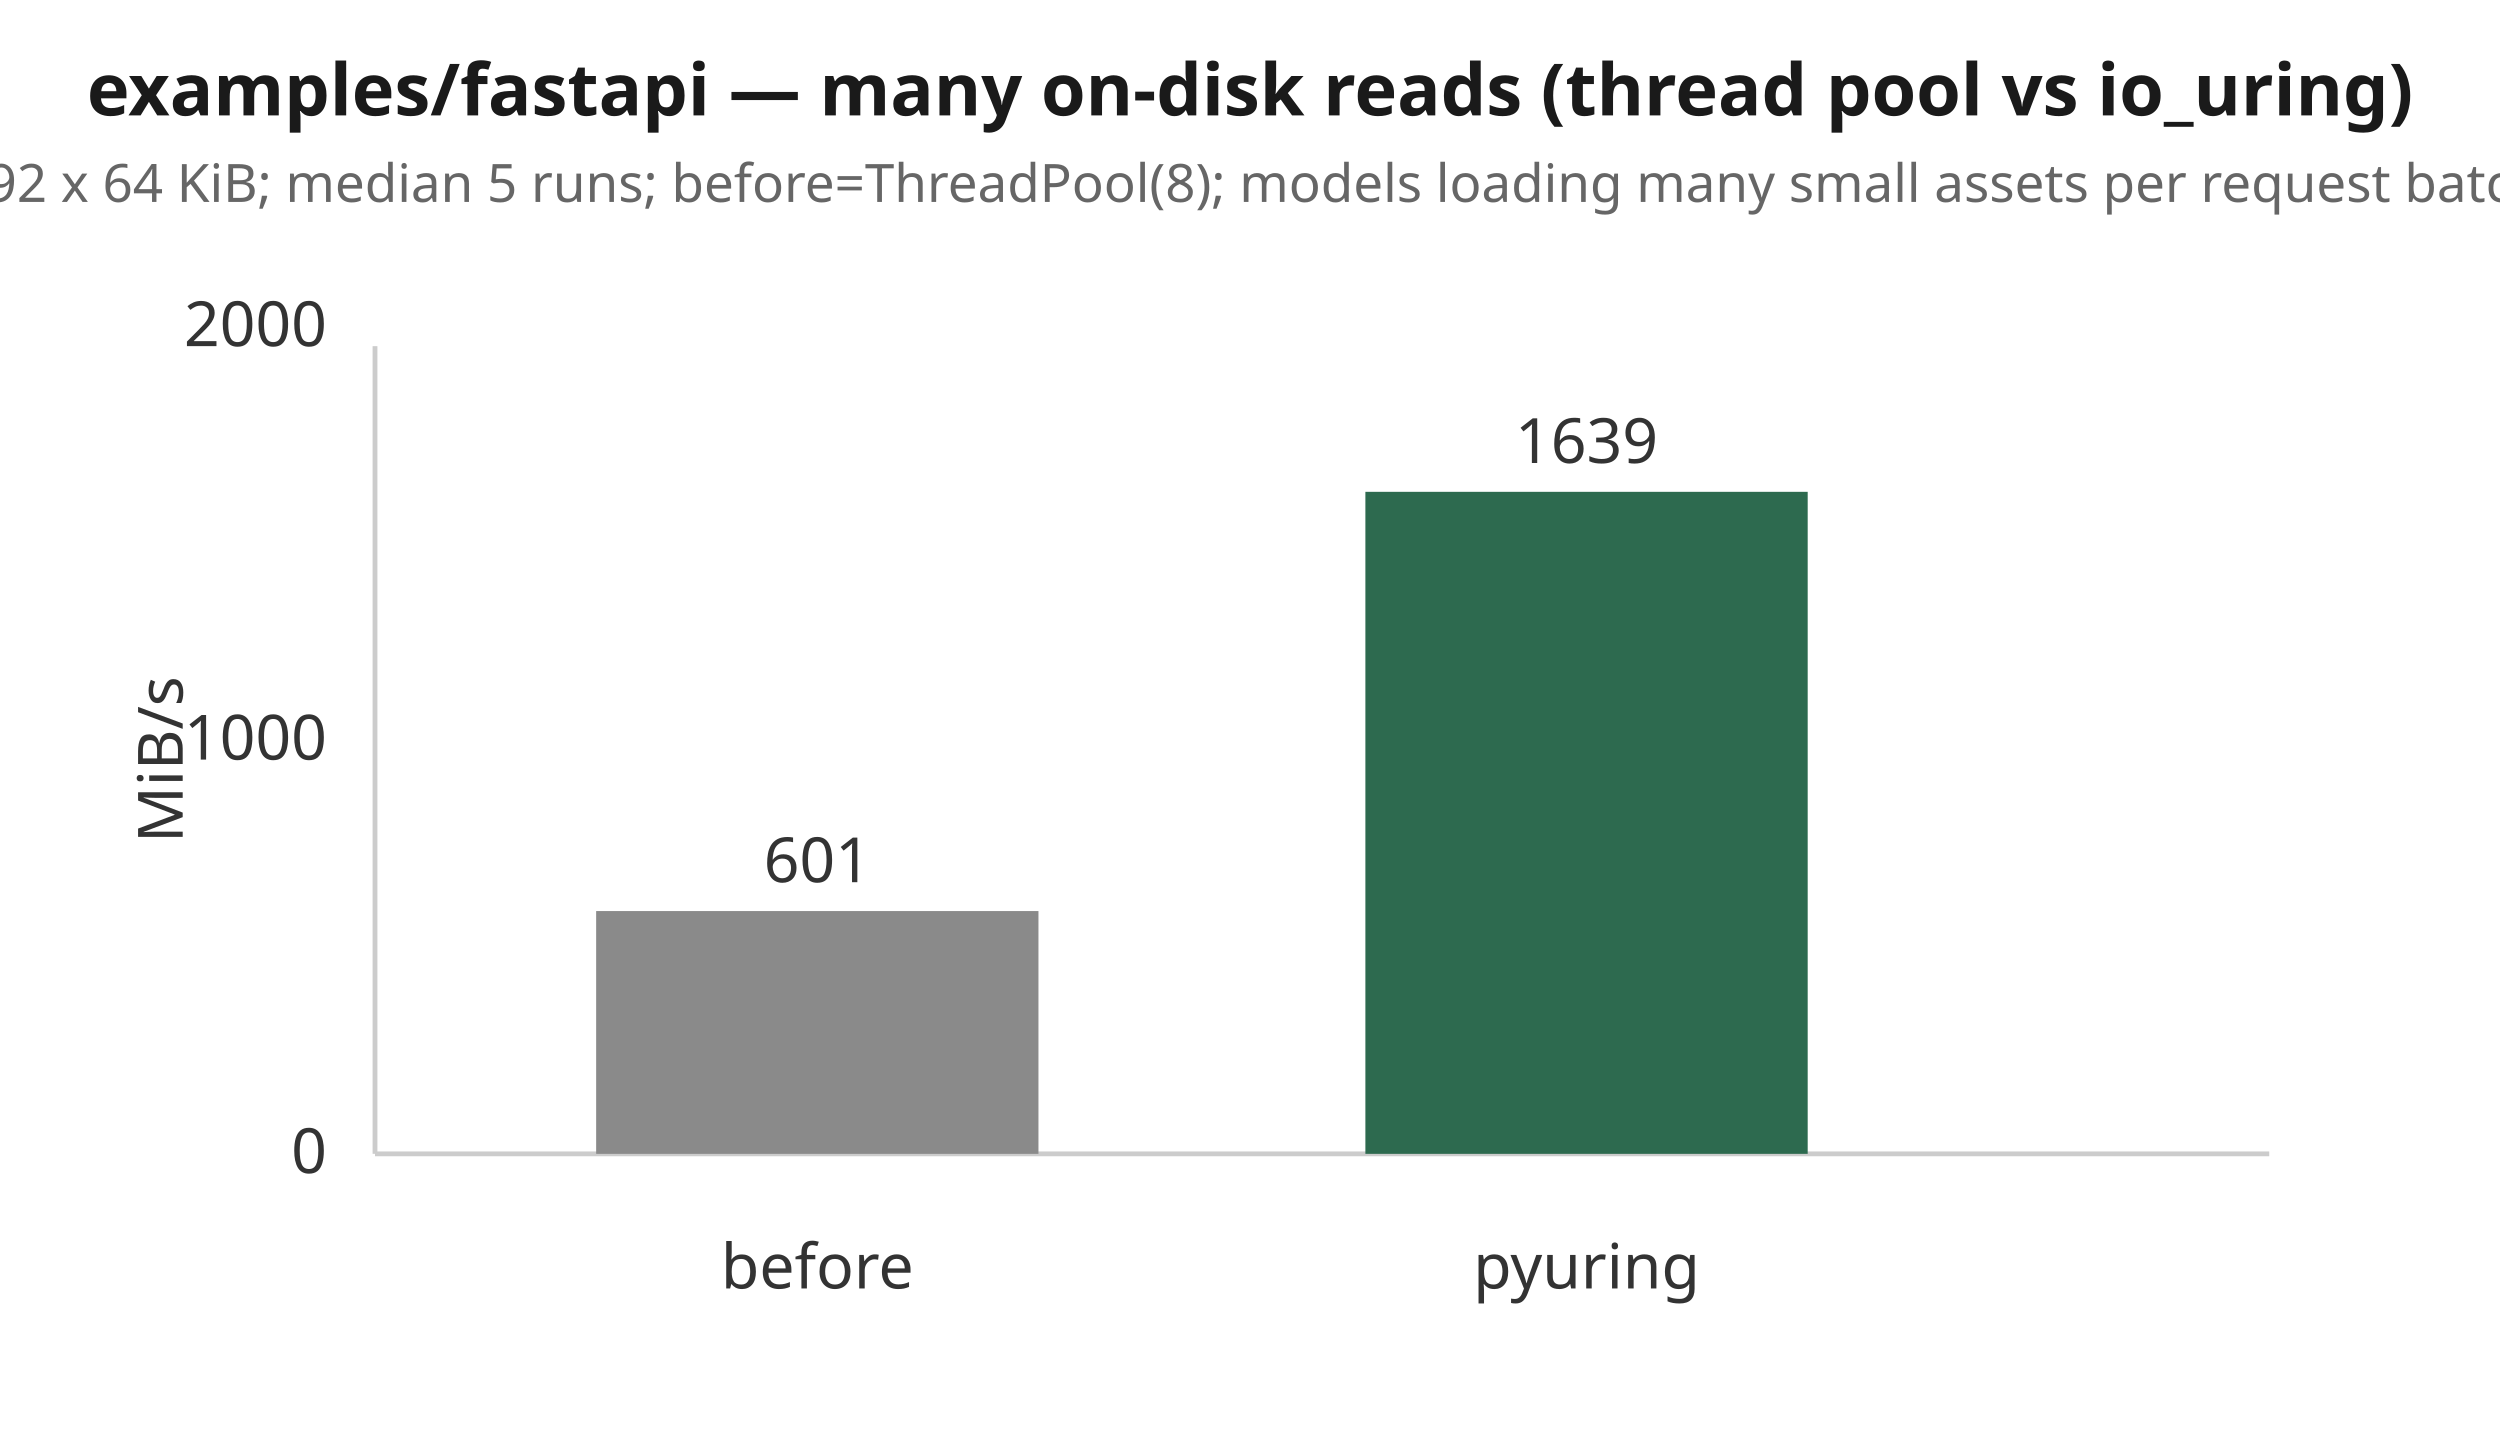
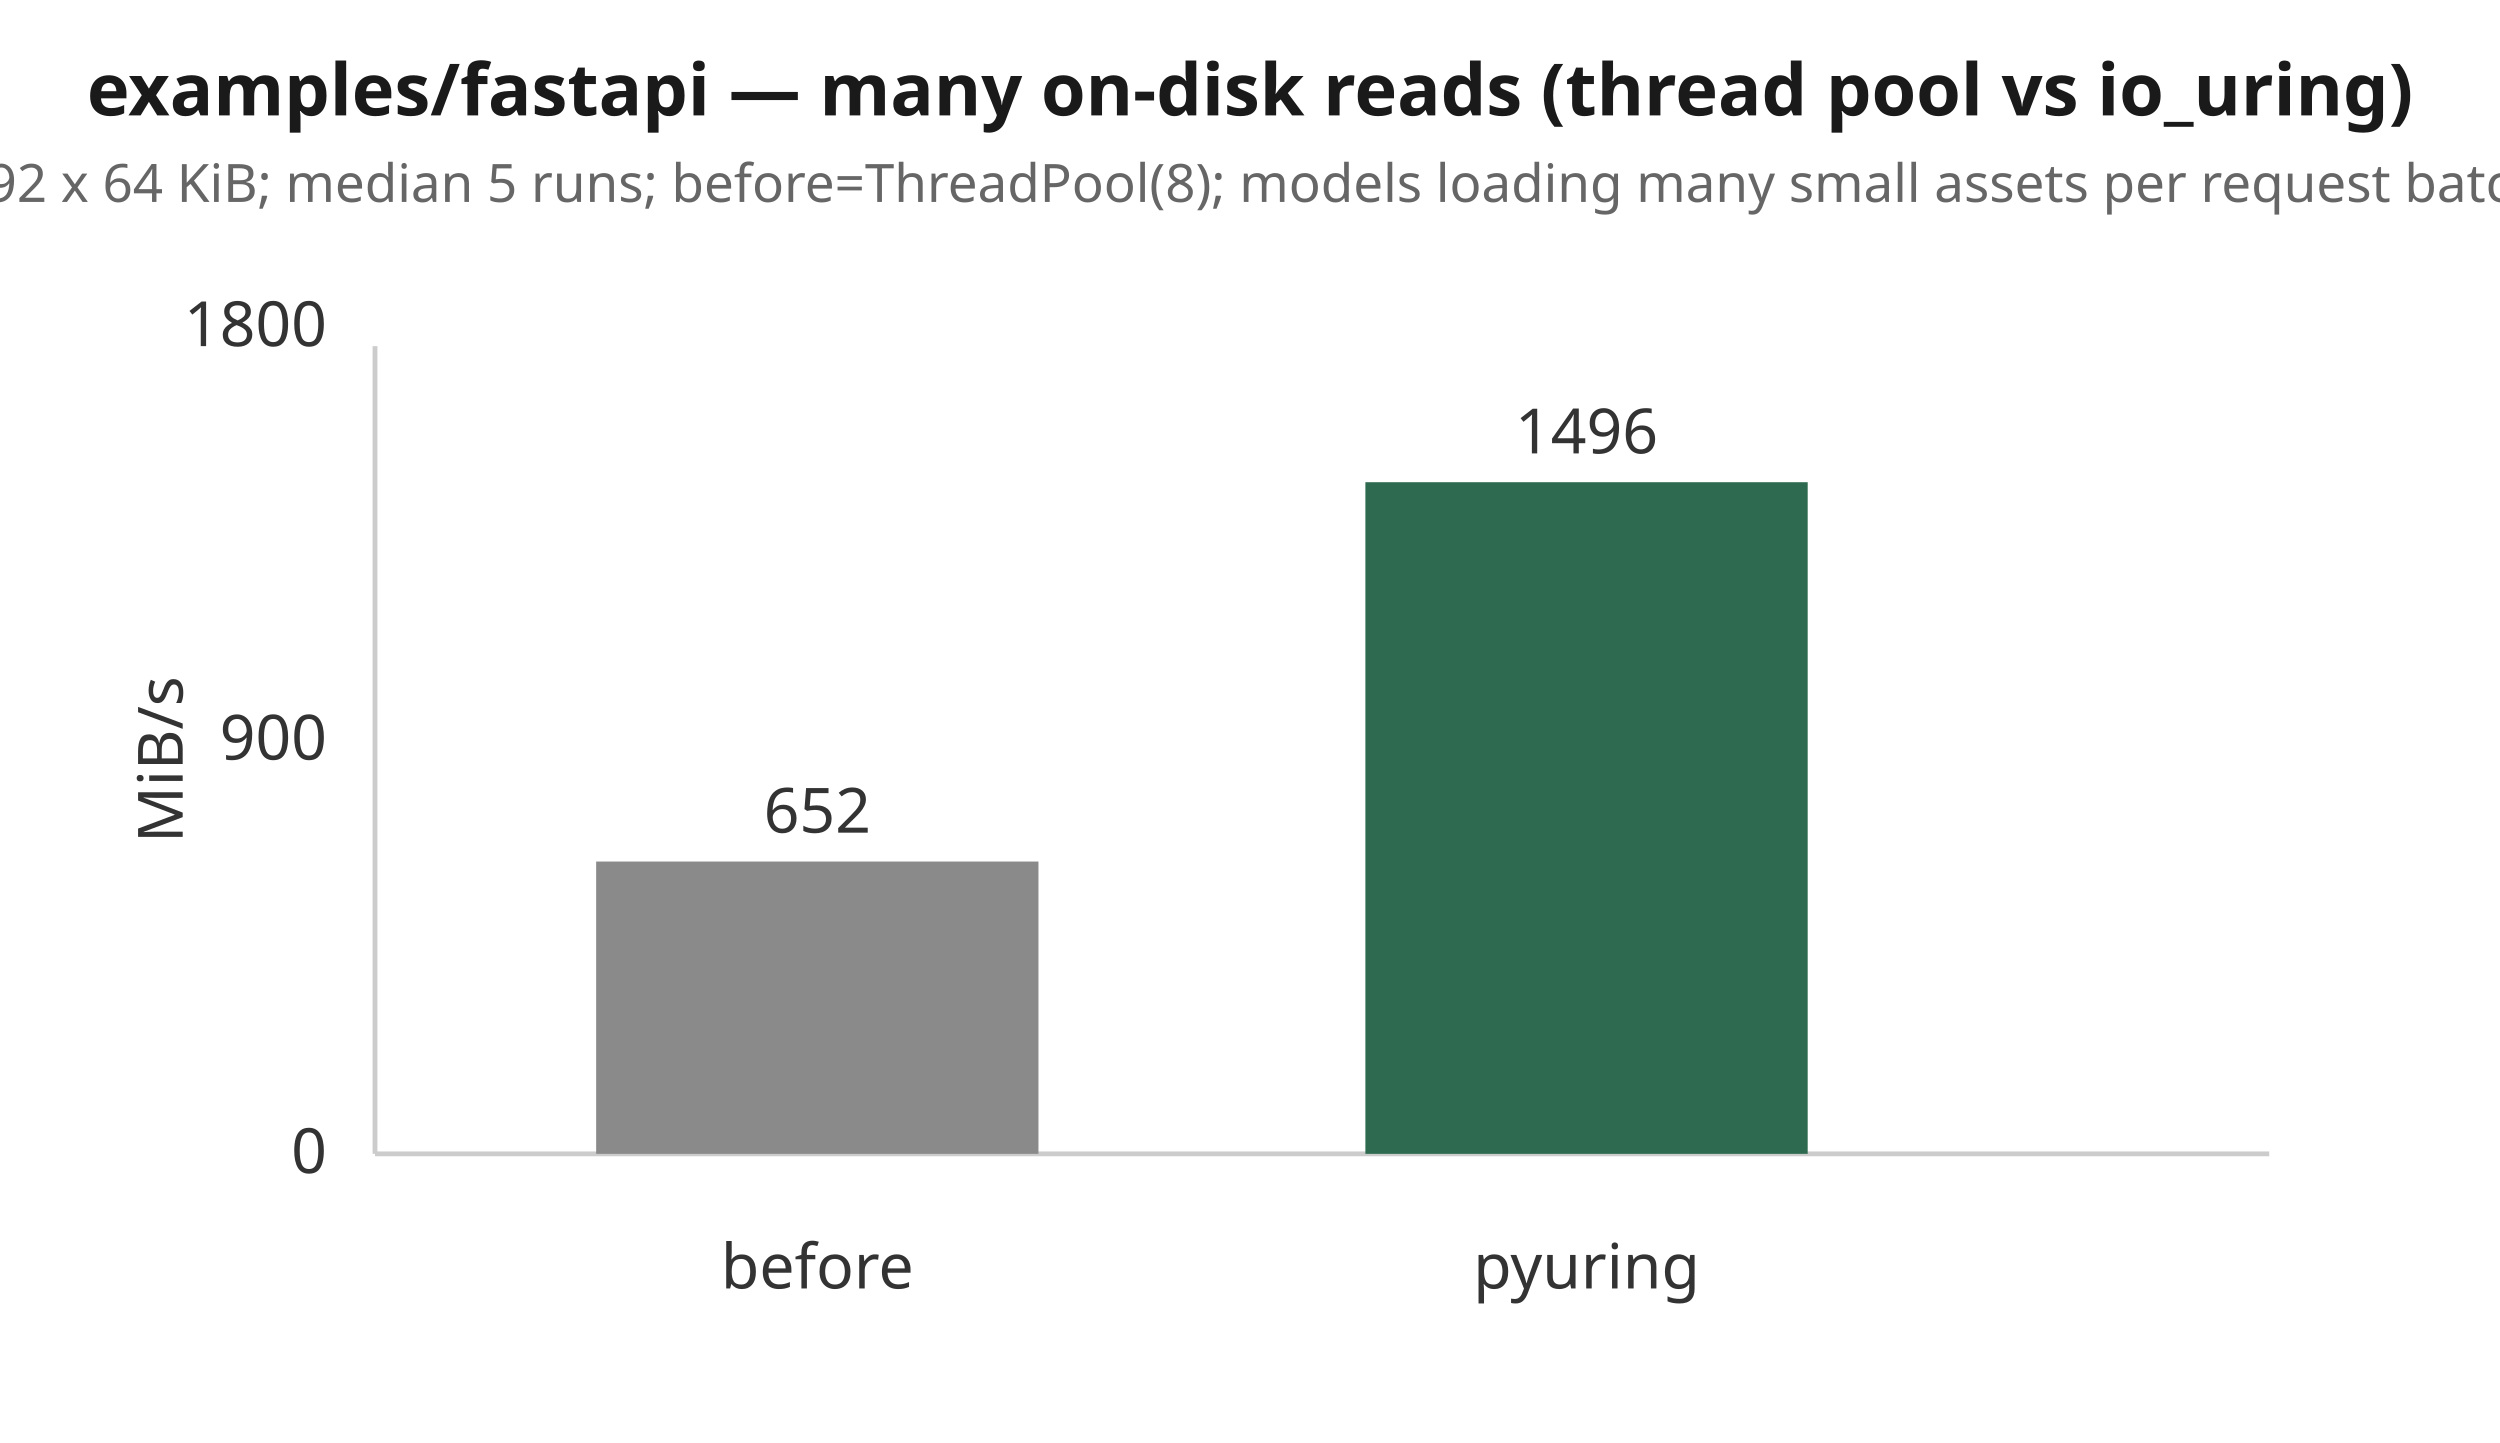
<svg xmlns="http://www.w3.org/2000/svg" width="520" height="300" viewBox="0 0 520 300">
  <defs>
    <style>
      .title { font: 600 15px ui-sans-serif, system-ui, sans-serif; fill: #1a1a1a; }
      .label { font: 13px ui-sans-serif, system-ui, sans-serif; fill: #333; }
      .note { font: 11px ui-sans-serif, system-ui, sans-serif; fill: #666; }
      .axis { stroke: #ccc; stroke-width: 1; }
      .bar-before { fill: #8a8a8a; }
      .bar-pyuring { fill: #2d6a4f; }
    </style>
  </defs>
  <text x="260" y="24" text-anchor="middle" class="title">examples/fastapi — many on-disk reads (thread pool vs io_uring)</text>
  <text x="260" y="42" text-anchor="middle" class="note">192 x 64 KiB; median 5 runs; before=ThreadPool(8); models loading many small assets per request batch</text>
  <line x1="78" y1="240.0" x2="78" y2="72" class="axis" />
  <line x1="78" y1="240.0" x2="472" y2="240.0" class="axis" />
  <text x="68" y="244" text-anchor="end" class="label">0</text>
-   <text x="68" y="158" text-anchor="end" class="label">1000</text>
-   <text x="68" y="72" text-anchor="end" class="label">2000</text>
+   <text x="68" y="158" text-anchor="end" class="label">900</text>
+   <text x="68" y="72" text-anchor="end" class="label">1800</text>
  <text x="38" y="158" text-anchor="middle" class="label" transform="rotate(-90 38 158)">MiB/s</text>
-   <rect x="124" y="189.5" width="92" height="50.5" class="bar-before" />
-   <text x="170" y="183.5" text-anchor="middle" class="label">601</text>
-   <rect x="284" y="102.3" width="92" height="137.7" class="bar-pyuring" />
-   <text x="330" y="96.3" text-anchor="middle" class="label">1639</text>
+   <rect x="124" y="179.2" width="92" height="60.8" class="bar-before" />
+   <text x="170" y="173.2" text-anchor="middle" class="label">652</text>
+   <rect x="284" y="100.3" width="92" height="139.7" class="bar-pyuring" />
+   <text x="330" y="94.3" text-anchor="middle" class="label">1496</text>
  <text x="170" y="268" text-anchor="middle" class="label">before</text>
  <text x="330" y="268" text-anchor="middle" class="label">pyuring</text>
</svg>
